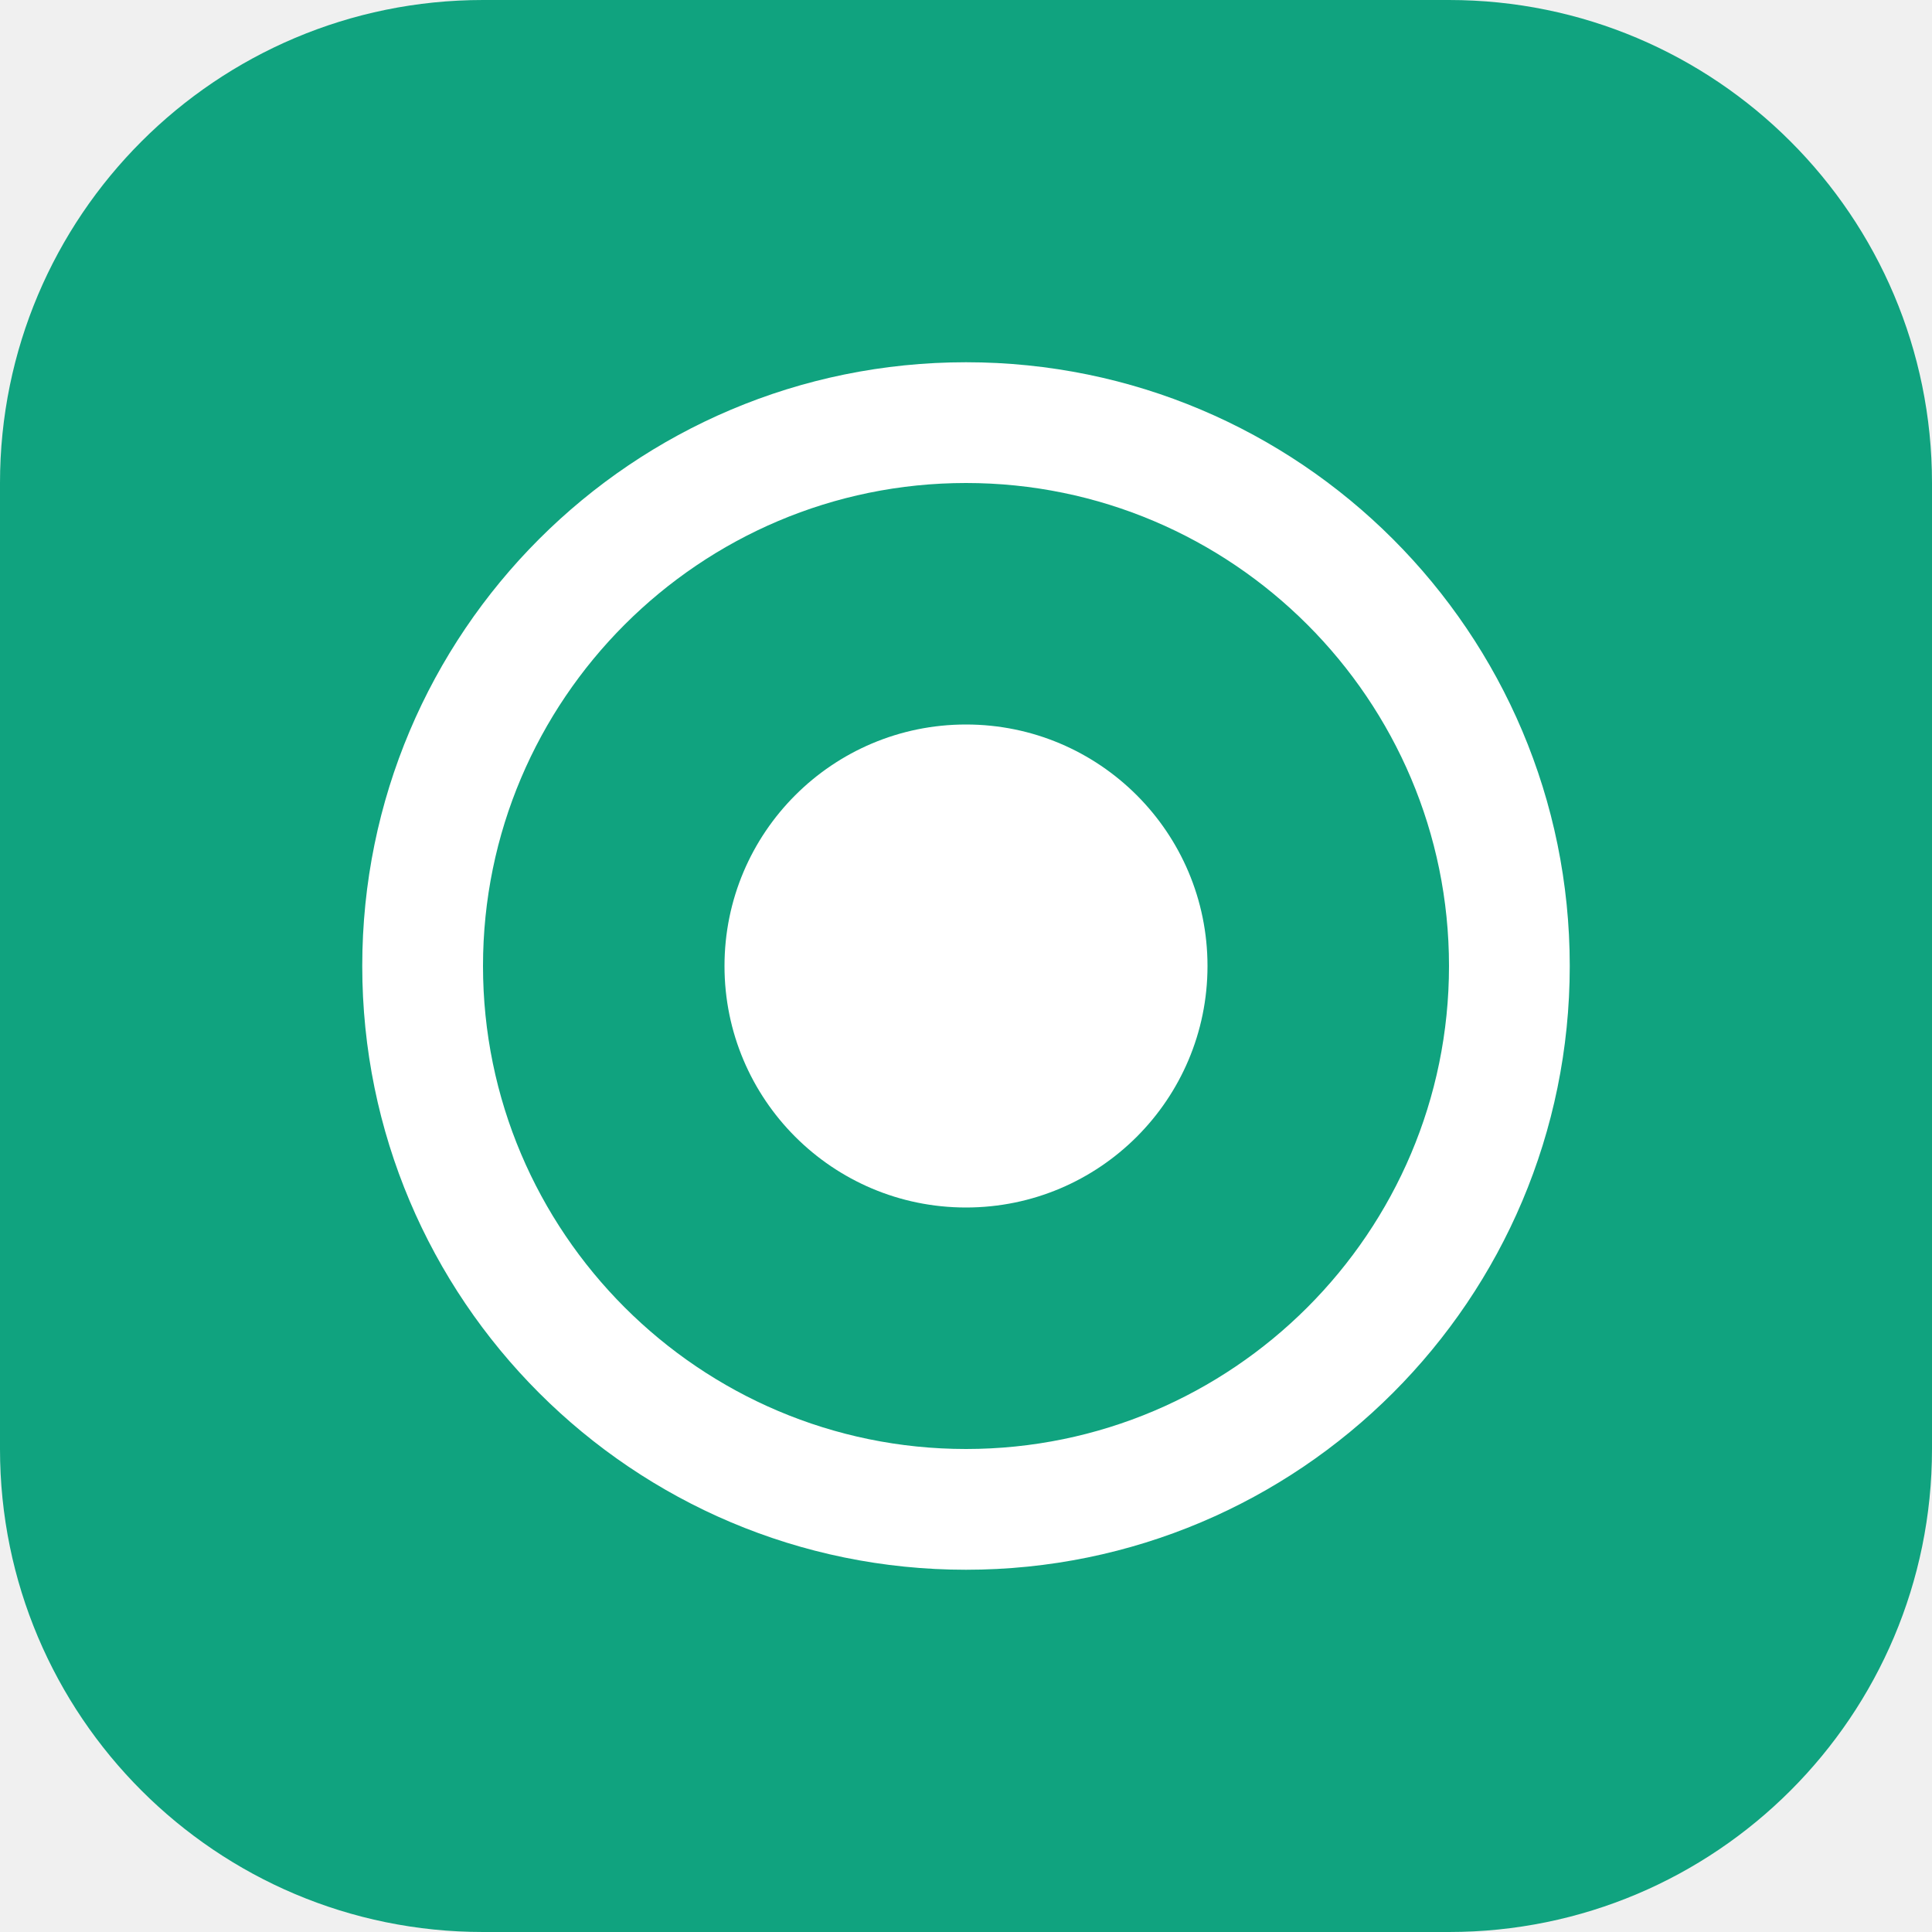
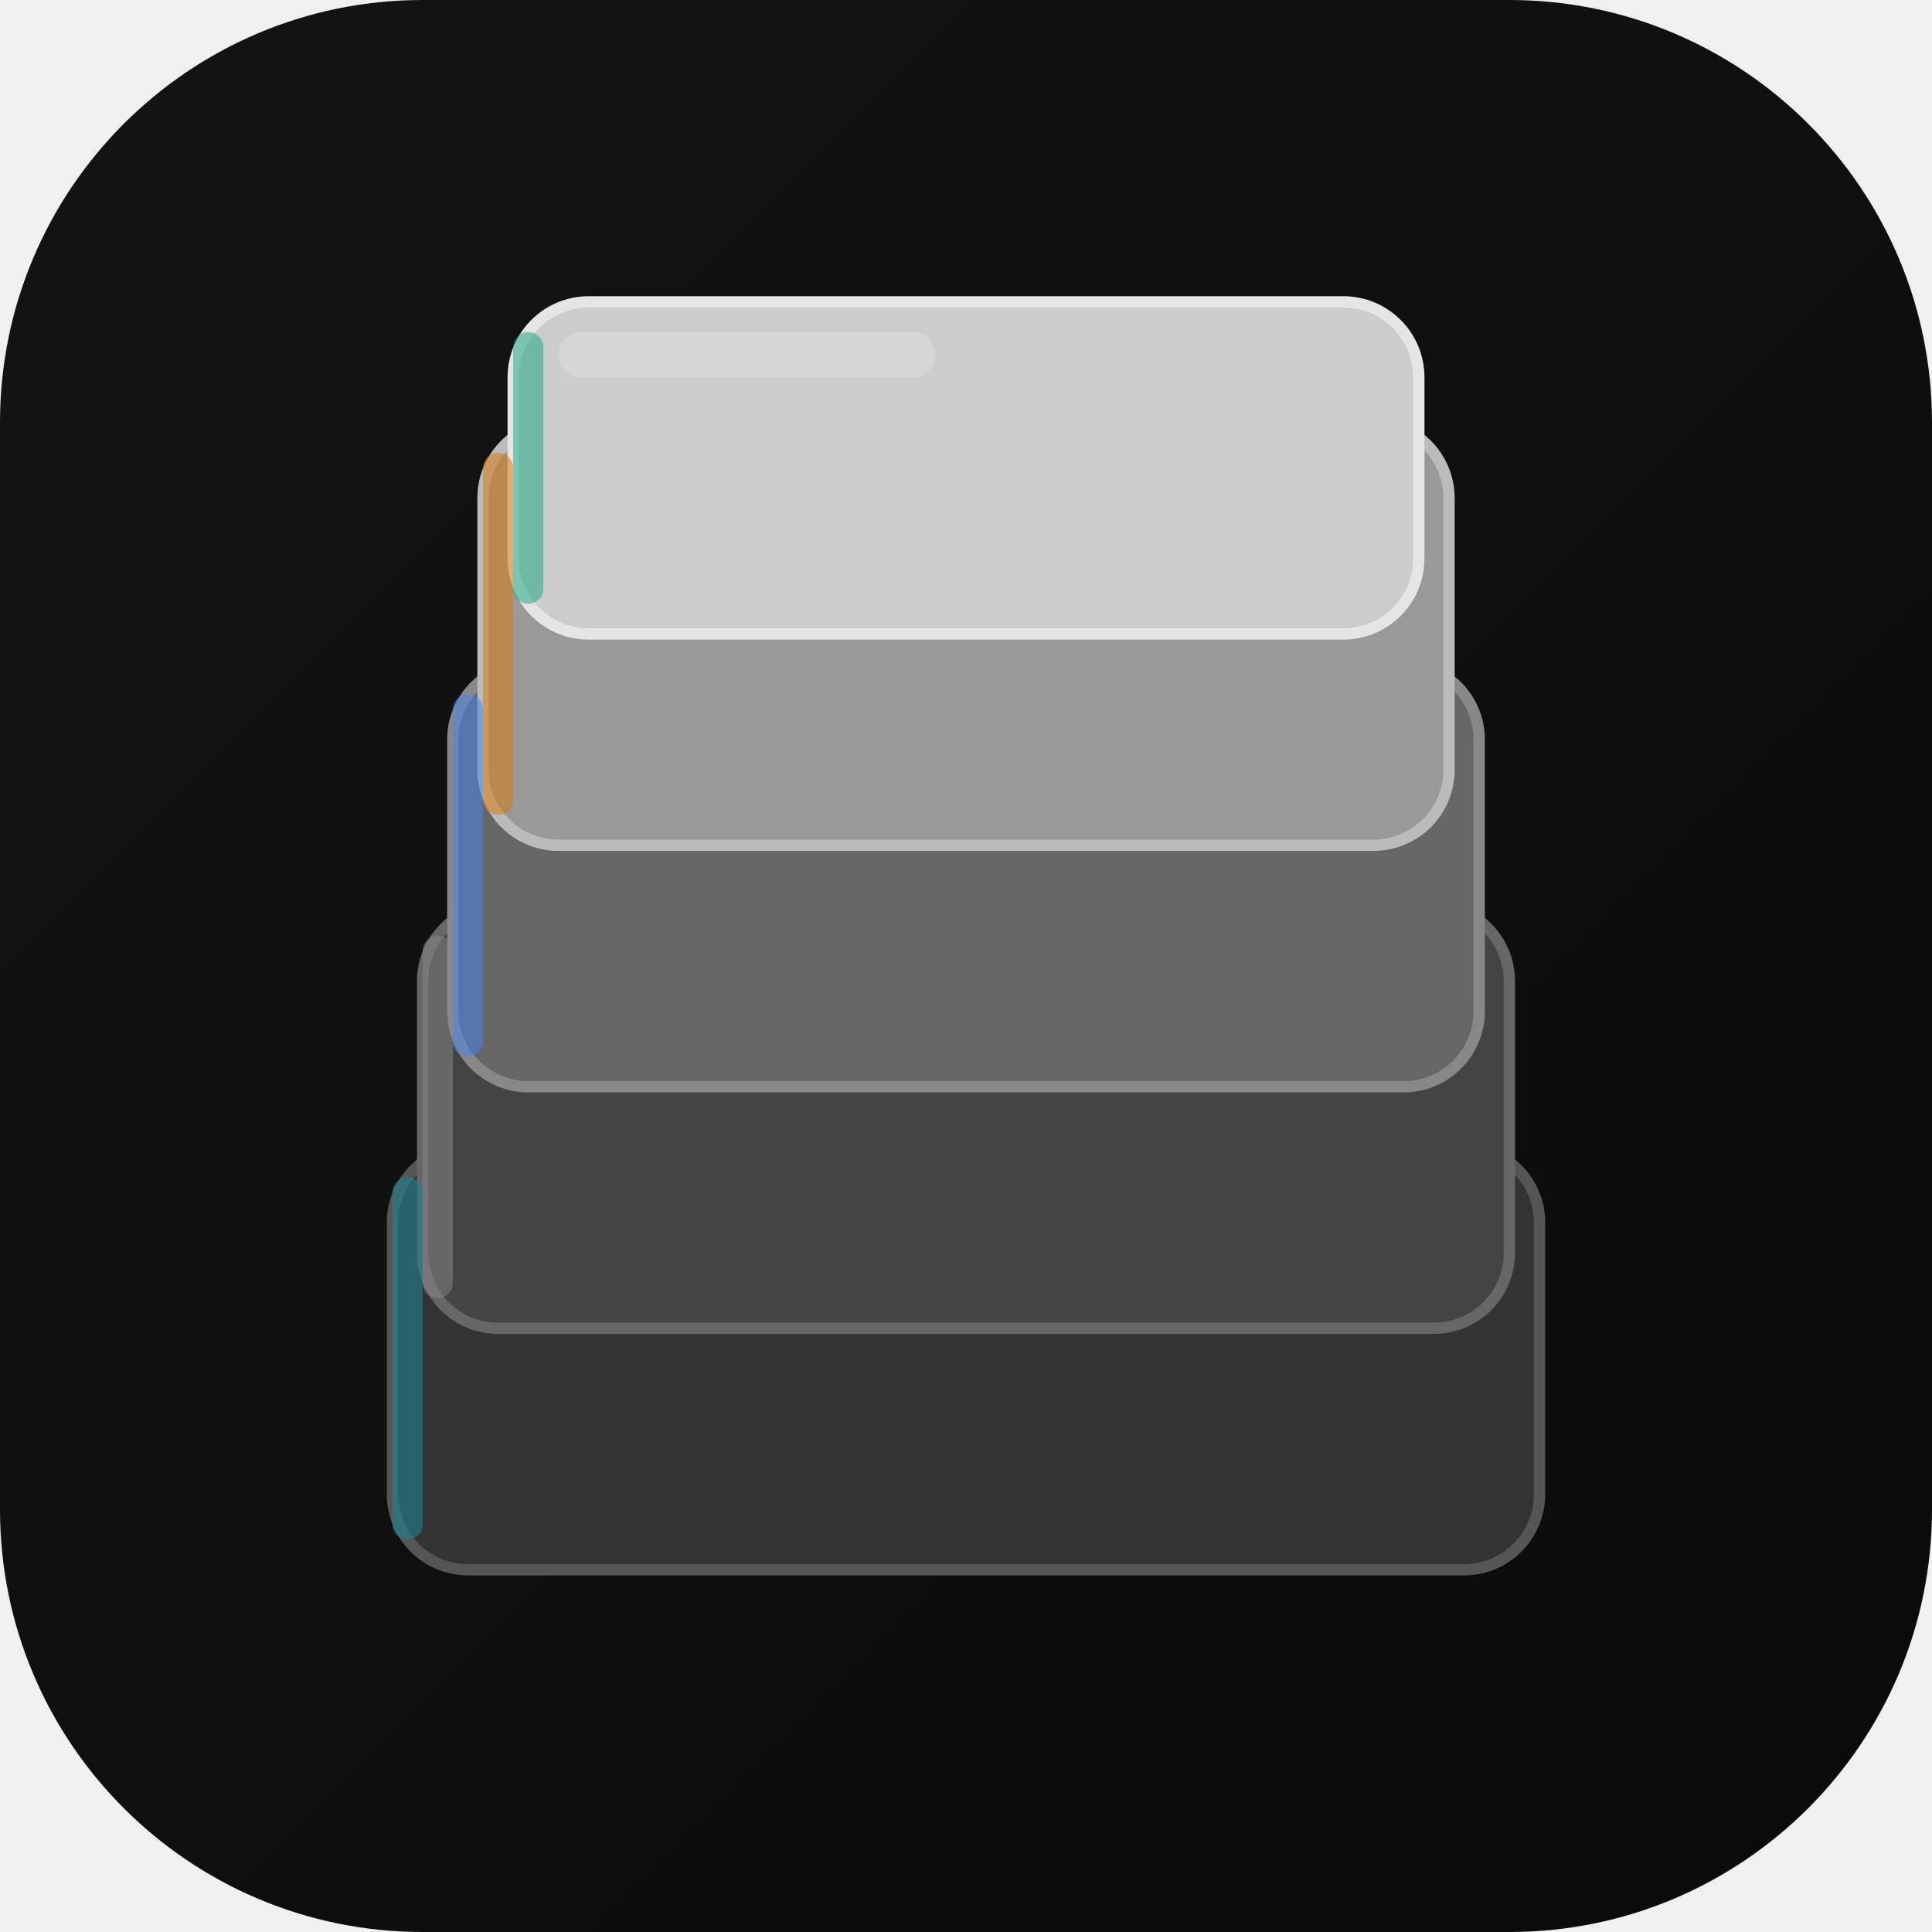
- <svg xmlns="http://www.w3.org/2000/svg" width="32" height="32" viewBox="0 0 32 32" fill="none">
-   <rect width="32" height="32" rx="8" fill="#10A37F" />
-   <path d="M16 6C10.477 6 6 10.477 6 16C6 21.523 10.477 26 16 26C21.523 26 26 21.523 26 16C26 10.477 21.523 6 16 6ZM16 8C20.411 8 24 11.589 24 16C24 20.411 20.411 24 16 24C11.589 24 8 20.411 8 16C8 11.589 11.589 8 16 8Z" fill="white" />
-   <circle cx="16" cy="16" r="4" fill="white" />
+ <svg xmlns="http://www.w3.org/2000/svg" width="1024" height="1024" viewBox="0 0 256 256">
+   <defs>
+     <linearGradient id="bg" x1="0" y1="0" x2="256" y2="256" gradientUnits="userSpaceOnUse">
+       <stop offset="0%" stop-color="#141414" />
+       <stop offset="100%" stop-color="#0a0a0a" />
+     </linearGradient>
+   </defs>
+   <rect width="256" height="256" rx="56" fill="url(#bg)" />
+   <rect x="52" y="152" width="152" height="56" rx="10" fill="#333" stroke="#555" stroke-width="1.5" />
+   <rect x="56" y="120" width="144" height="56" rx="10" fill="#444" stroke="#666" stroke-width="1.5" />
+   <rect x="60" y="88" width="136" height="56" rx="10" fill="#666" stroke="#888" stroke-width="1.5" />
+   <rect x="64" y="56" width="128" height="56" rx="10" fill="#999" stroke="#bbb" stroke-width="1.5" />
+   <rect x="68" y="40" width="120" height="44" rx="10" fill="#ccc" stroke="#e5e5e5" stroke-width="1.5" />
+   <rect x="74" y="44" width="50" height="6" rx="3" fill="white" opacity="0.2" />
+   <rect x="52" y="156" width="4" height="48" rx="2" fill="#20808d" opacity="0.6" />
+   <rect x="56" y="124" width="4" height="48" rx="2" fill="#888" opacity="0.5" />
+   <rect x="60" y="92" width="4" height="48" rx="2" fill="#4285f4" opacity="0.5" />
+   <rect x="64" y="60" width="4" height="48" rx="2" fill="#d97706" opacity="0.5" />
+   <rect x="68" y="44" width="4" height="36" rx="2" fill="#10a37f" opacity="0.5" />
</svg>
